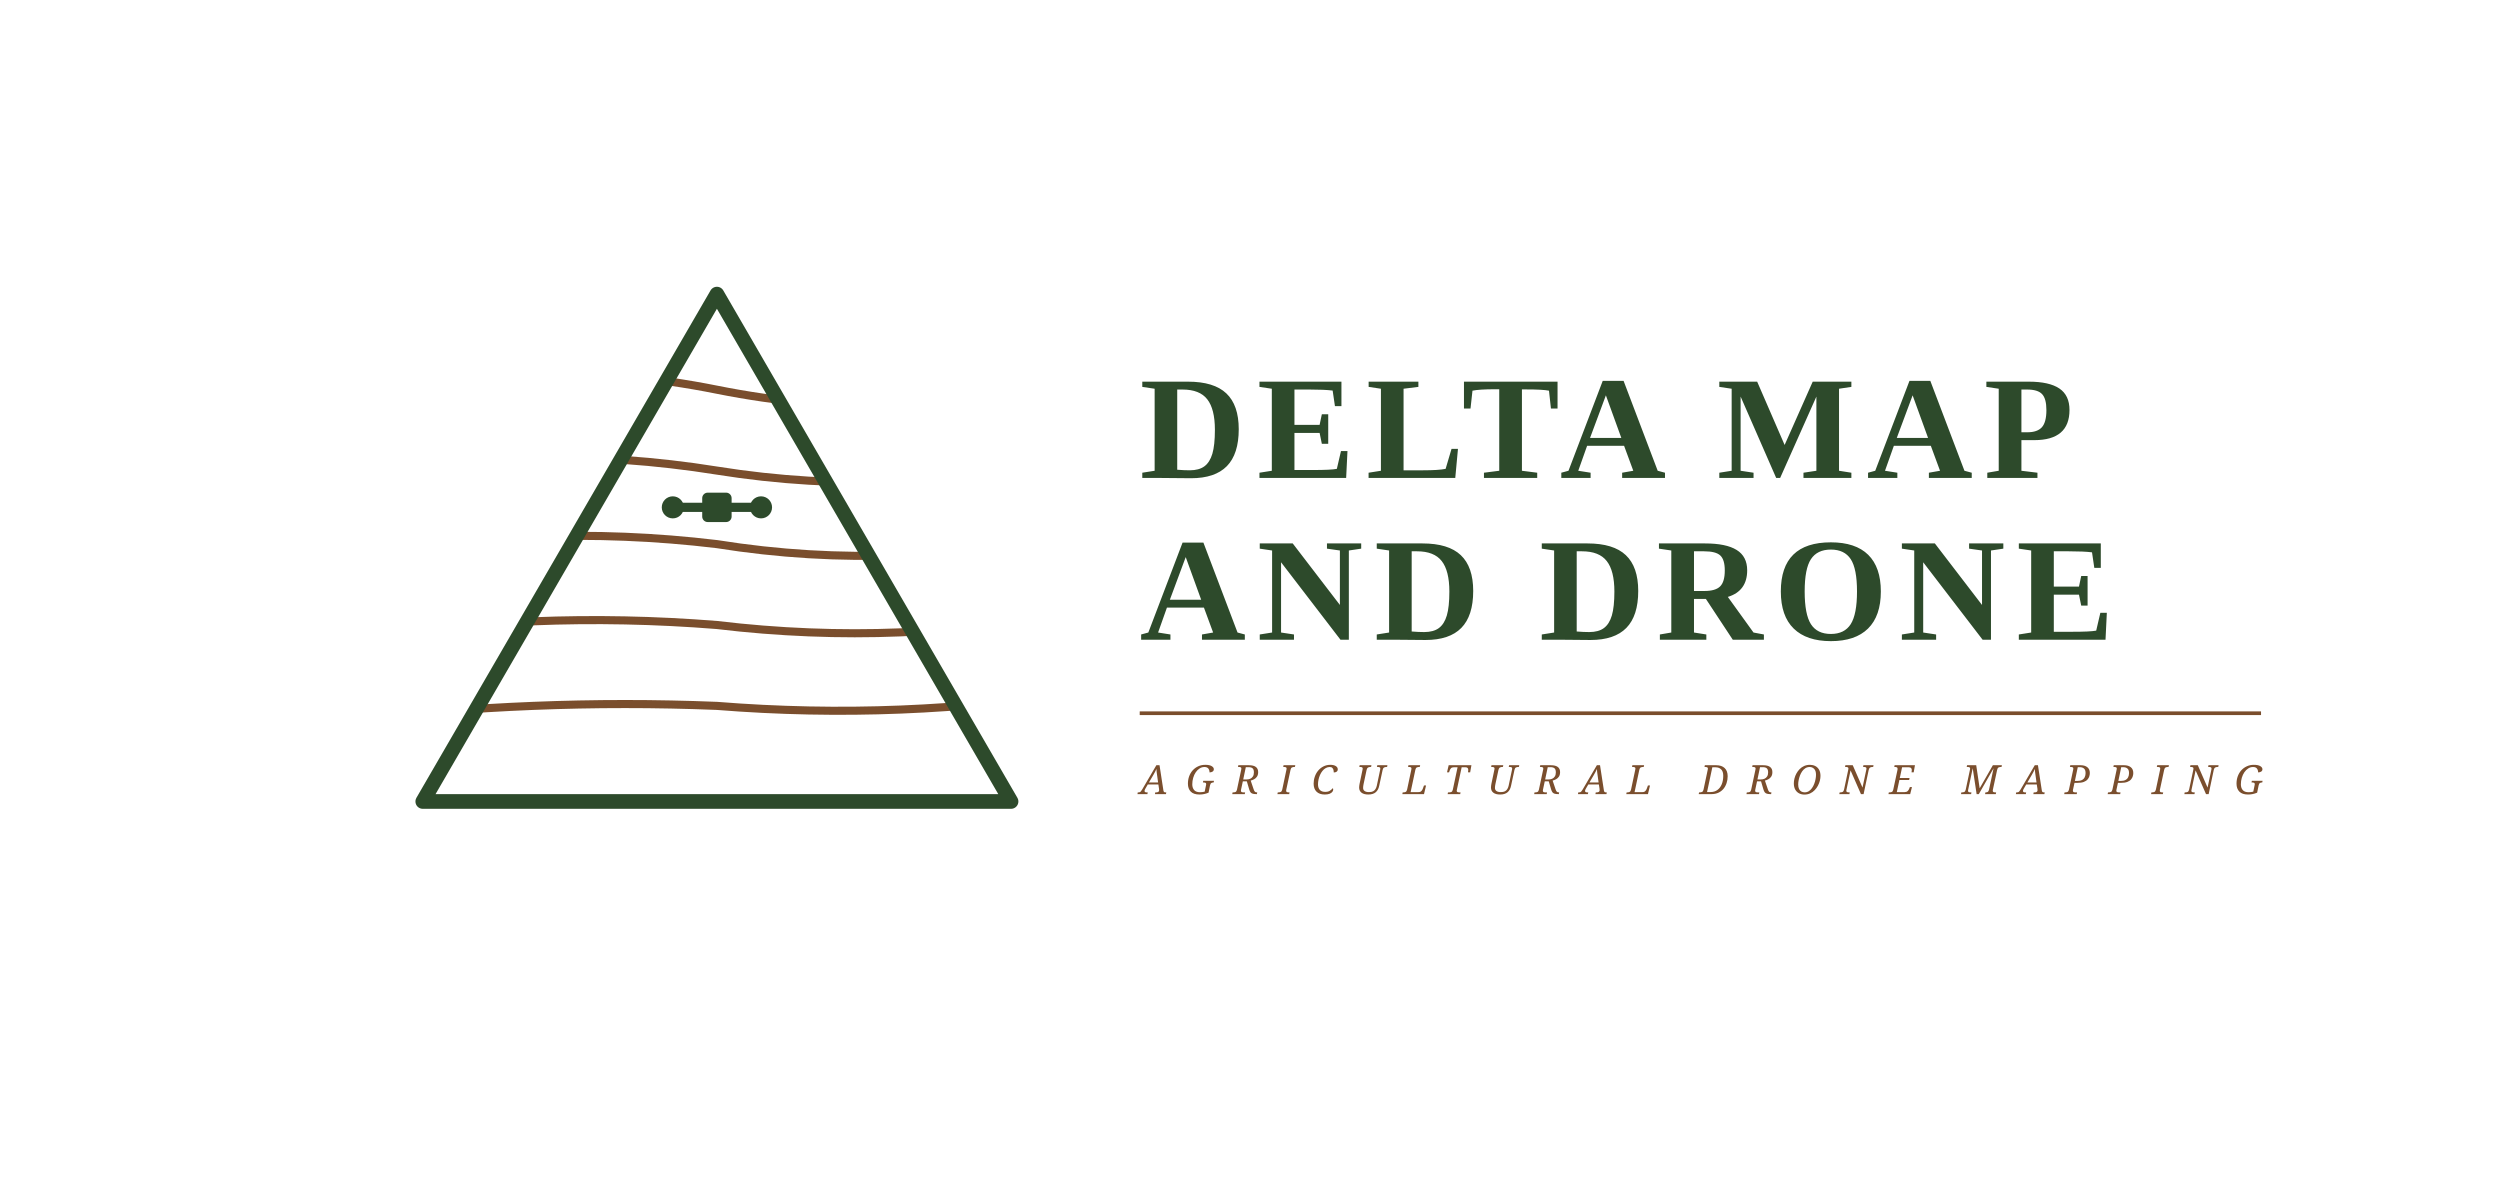
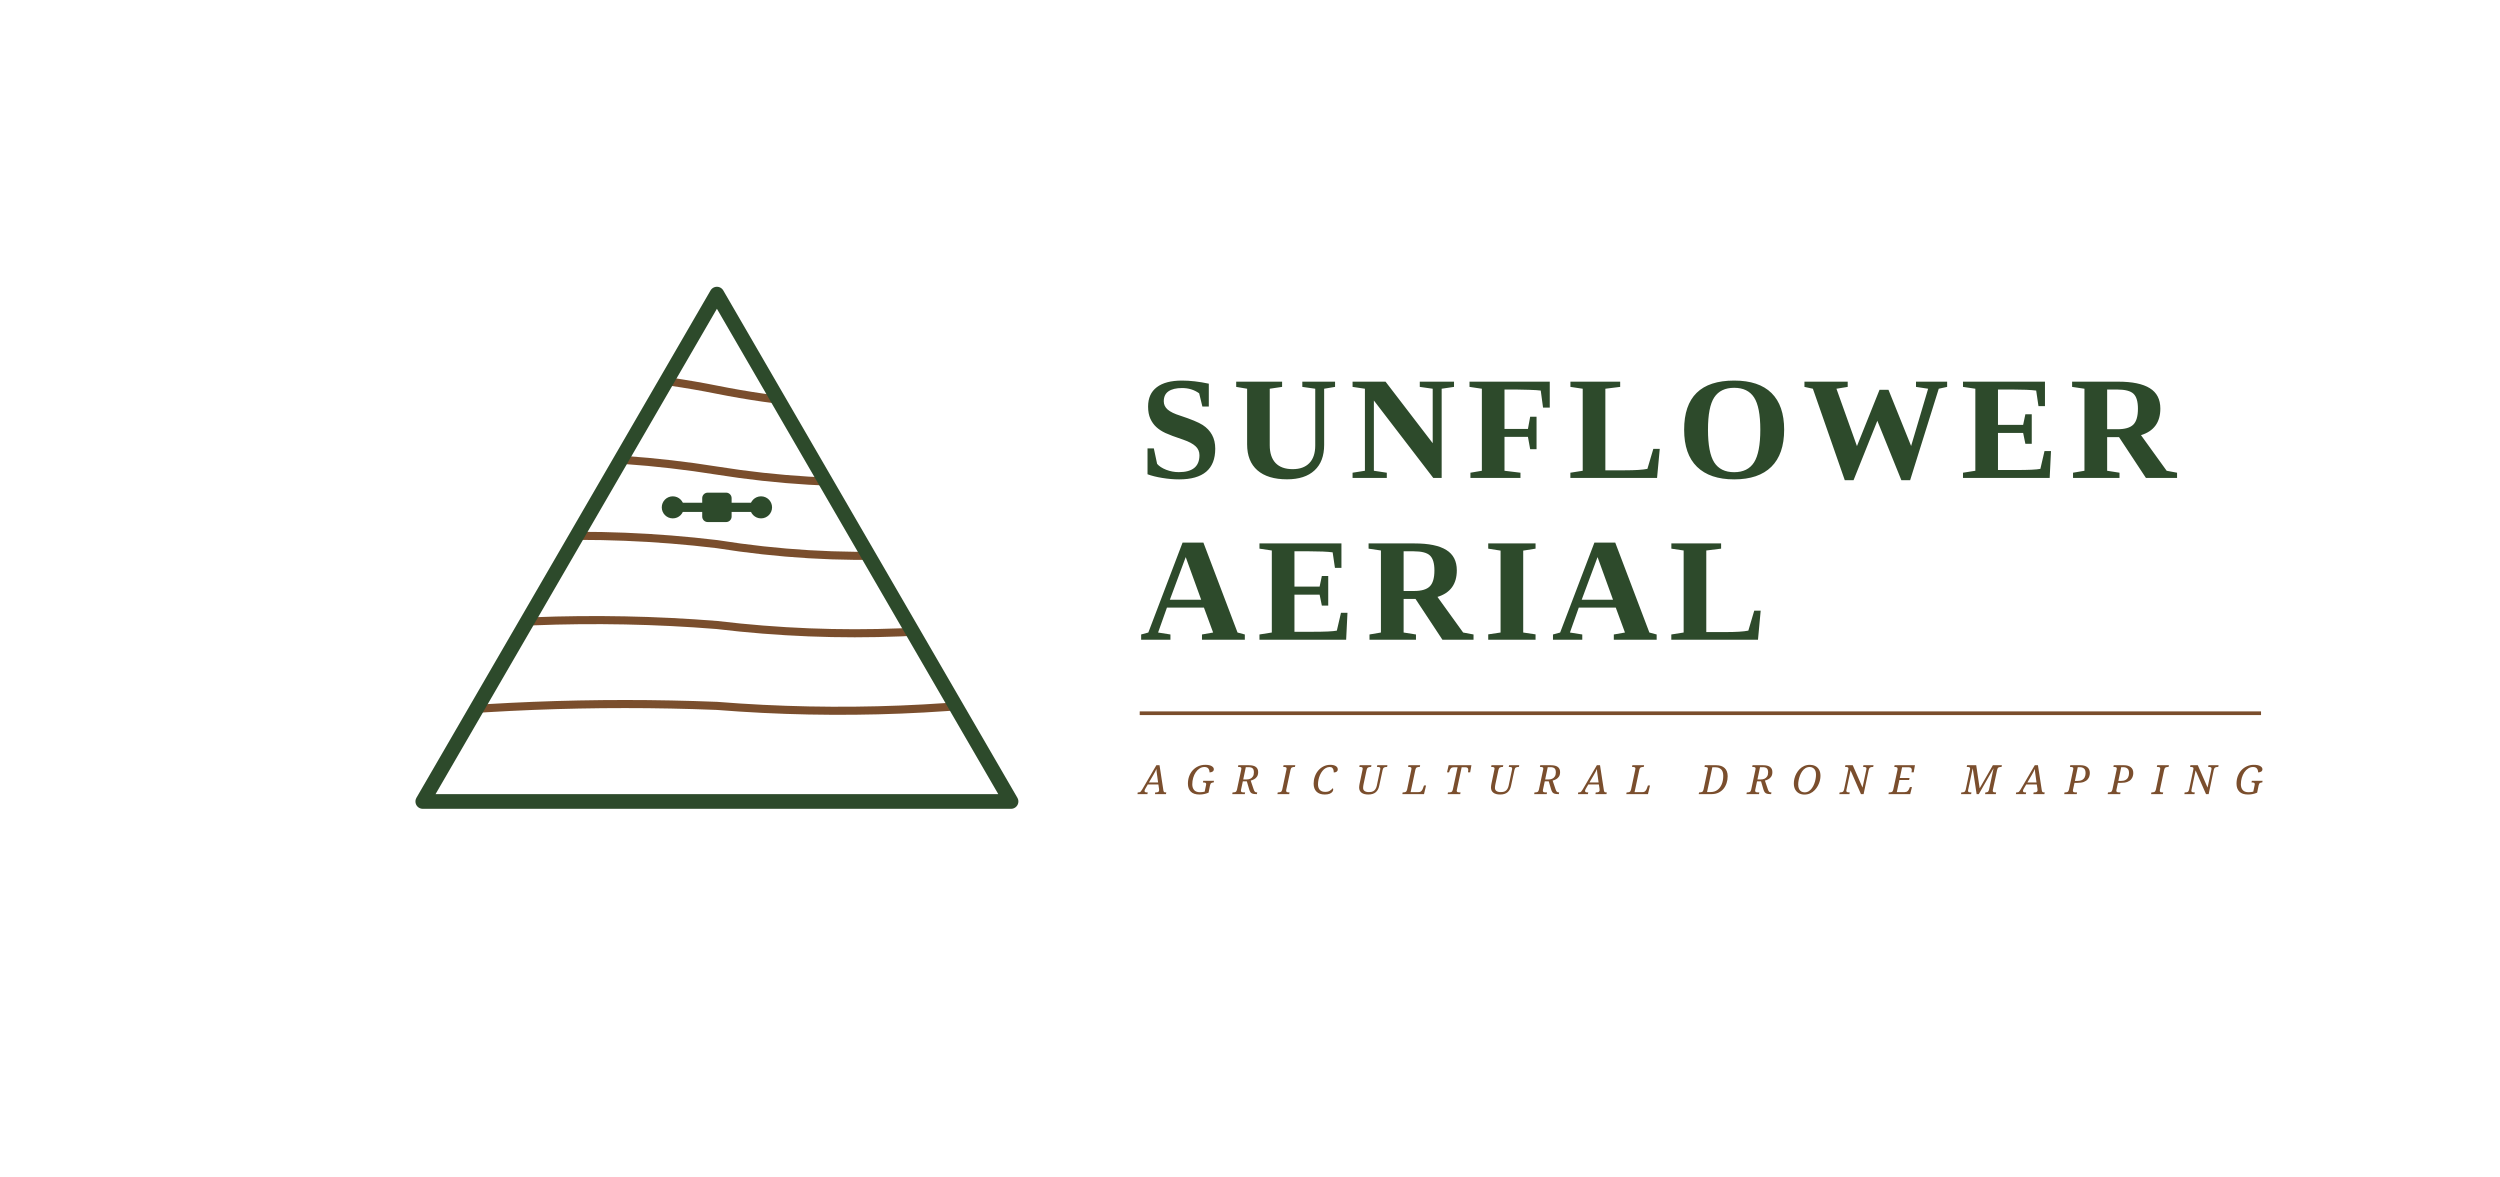
- <svg xmlns="http://www.w3.org/2000/svg" width="680" height="320" viewBox="0 0 680 320" role="img" aria-label="Delta Map and Drone — Agricultural Drone Mapping">
+ <svg xmlns="http://www.w3.org/2000/svg" width="680" height="320" viewBox="0 0 680 320" role="img" aria-label="Sunflower Aerial — Agricultural Drone Mapping">
  <defs>
    <clipPath id="deltaClip">
      <polygon points="80,0 160,138 0,138" />
    </clipPath>
  </defs>
  <g transform="translate(115, 80)">
    <g clip-path="url(#deltaClip)">
      <path d="M -20,28 Q 30,16 80,26 Q 130,36 180,24" fill="none" stroke="#7A4E2D" stroke-width="2.2" />
      <path d="M -20,50 Q 30,40 80,48 Q 130,56 180,44" fill="none" stroke="#7A4E2D" stroke-width="2.2" />
      <path d="M -20,72 Q 30,62 80,68 Q 130,76 180,64" fill="none" stroke="#7A4E2D" stroke-width="2.2" />
      <path d="M -20,94 Q 30,86 80,90 Q 130,96 180,86" fill="none" stroke="#7A4E2D" stroke-width="2.2" />
      <path d="M -20,116 Q 30,110 80,112 Q 130,116 180,108" fill="none" stroke="#7A4E2D" stroke-width="2.2" />
    </g>
    <polygon points="80,0 160,138 0,138" fill="none" stroke="#2D4A2B" stroke-width="4" stroke-linejoin="round" />
    <line x1="68" y1="58" x2="92" y2="58" stroke="#2D4A2B" stroke-width="2.5" stroke-linecap="round" />
    <circle cx="68" cy="58" r="3" fill="#2D4A2B" />
    <circle cx="92" cy="58" r="3" fill="#2D4A2B" />
    <rect x="76" y="54" width="8" height="8" rx="1.5" fill="#2D4A2B" />
  </g>
  <g transform="translate(310, 130)">
-     <text x="0" y="0" font-family="Georgia, 'Times New Roman', serif" font-size="40" font-weight="700" fill="#2D4A2B" letter-spacing="3">DELTA MAP</text>
-     <text x="0" y="44" font-family="Georgia, 'Times New Roman', serif" font-size="40" font-weight="700" fill="#2D4A2B" letter-spacing="3">AND DRONE</text>
+     <text x="0" y="0" font-family="Georgia, 'Times New Roman', serif" font-size="40" font-weight="700" fill="#2D4A2B" letter-spacing="3">SUNFLOWER</text>
+     <text x="0" y="44" font-family="Georgia, 'Times New Roman', serif" font-size="40" font-weight="700" fill="#2D4A2B" letter-spacing="3">AERIAL</text>
    <line x1="0" y1="64" x2="305" y2="64" stroke="#7A4E2D" stroke-width="1" />
    <text x="0" y="86" font-family="Georgia, serif" font-size="11" font-weight="400" fill="#7A4E2D" letter-spacing="5" font-style="italic">AGRICULTURAL DRONE MAPPING</text>
  </g>
</svg>
